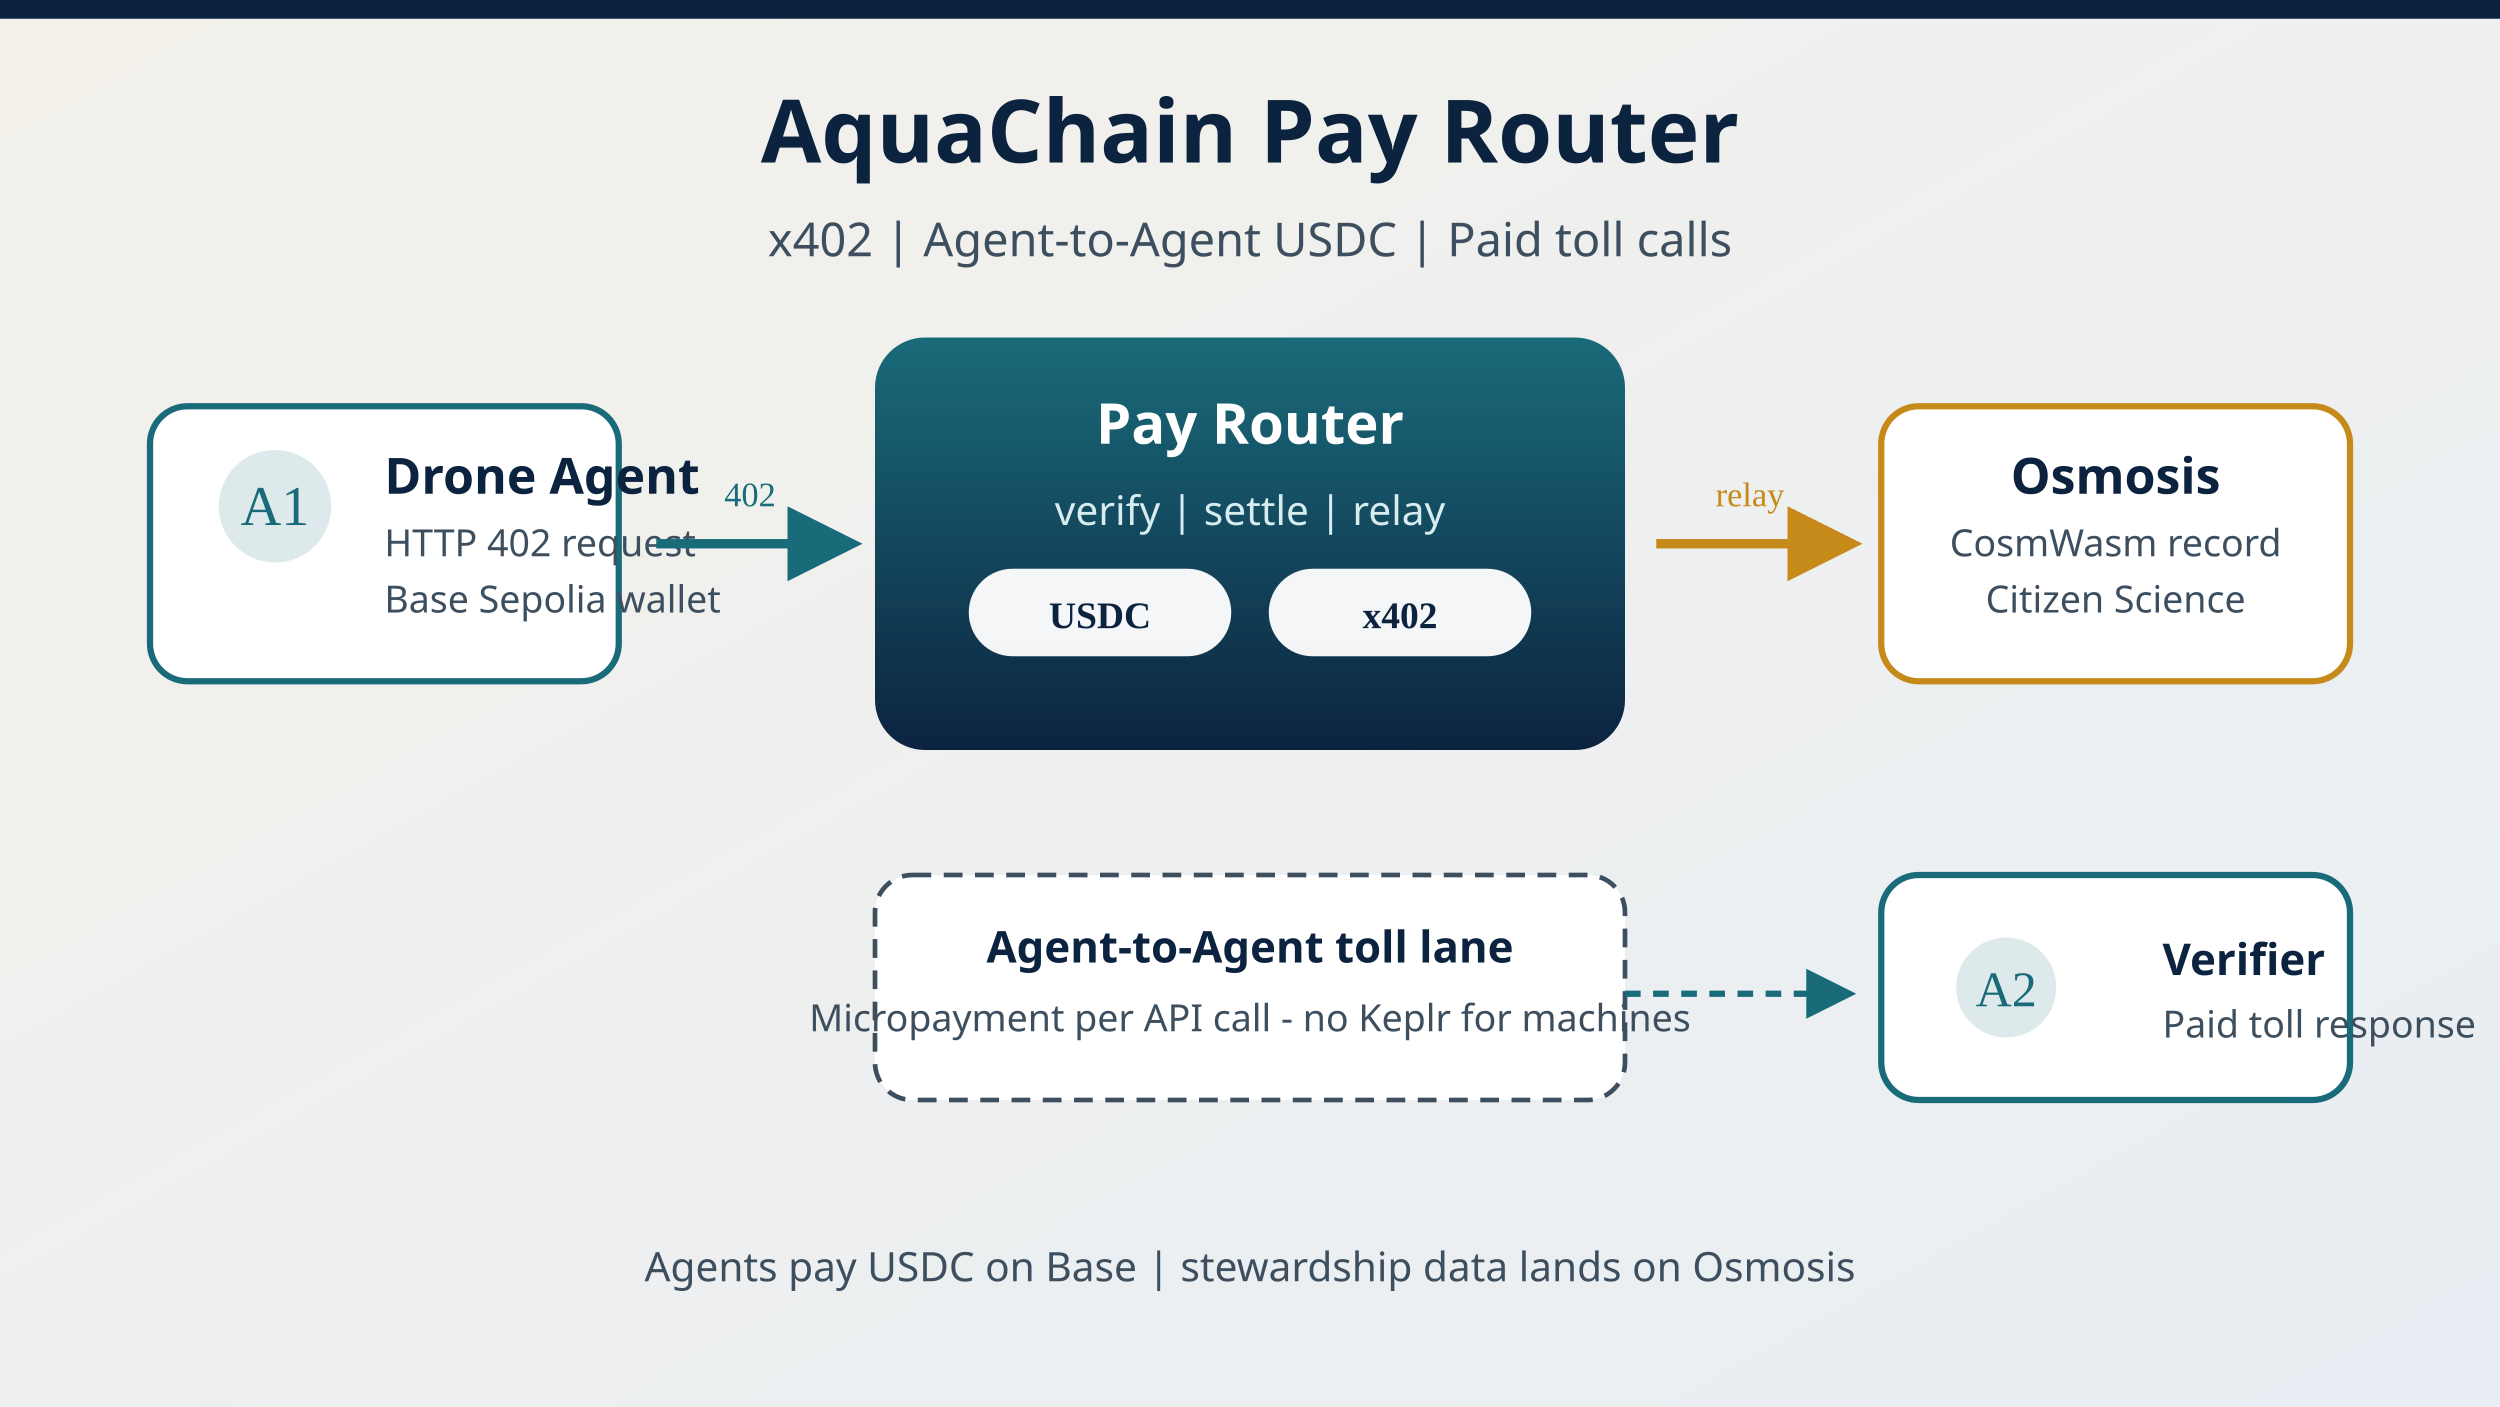
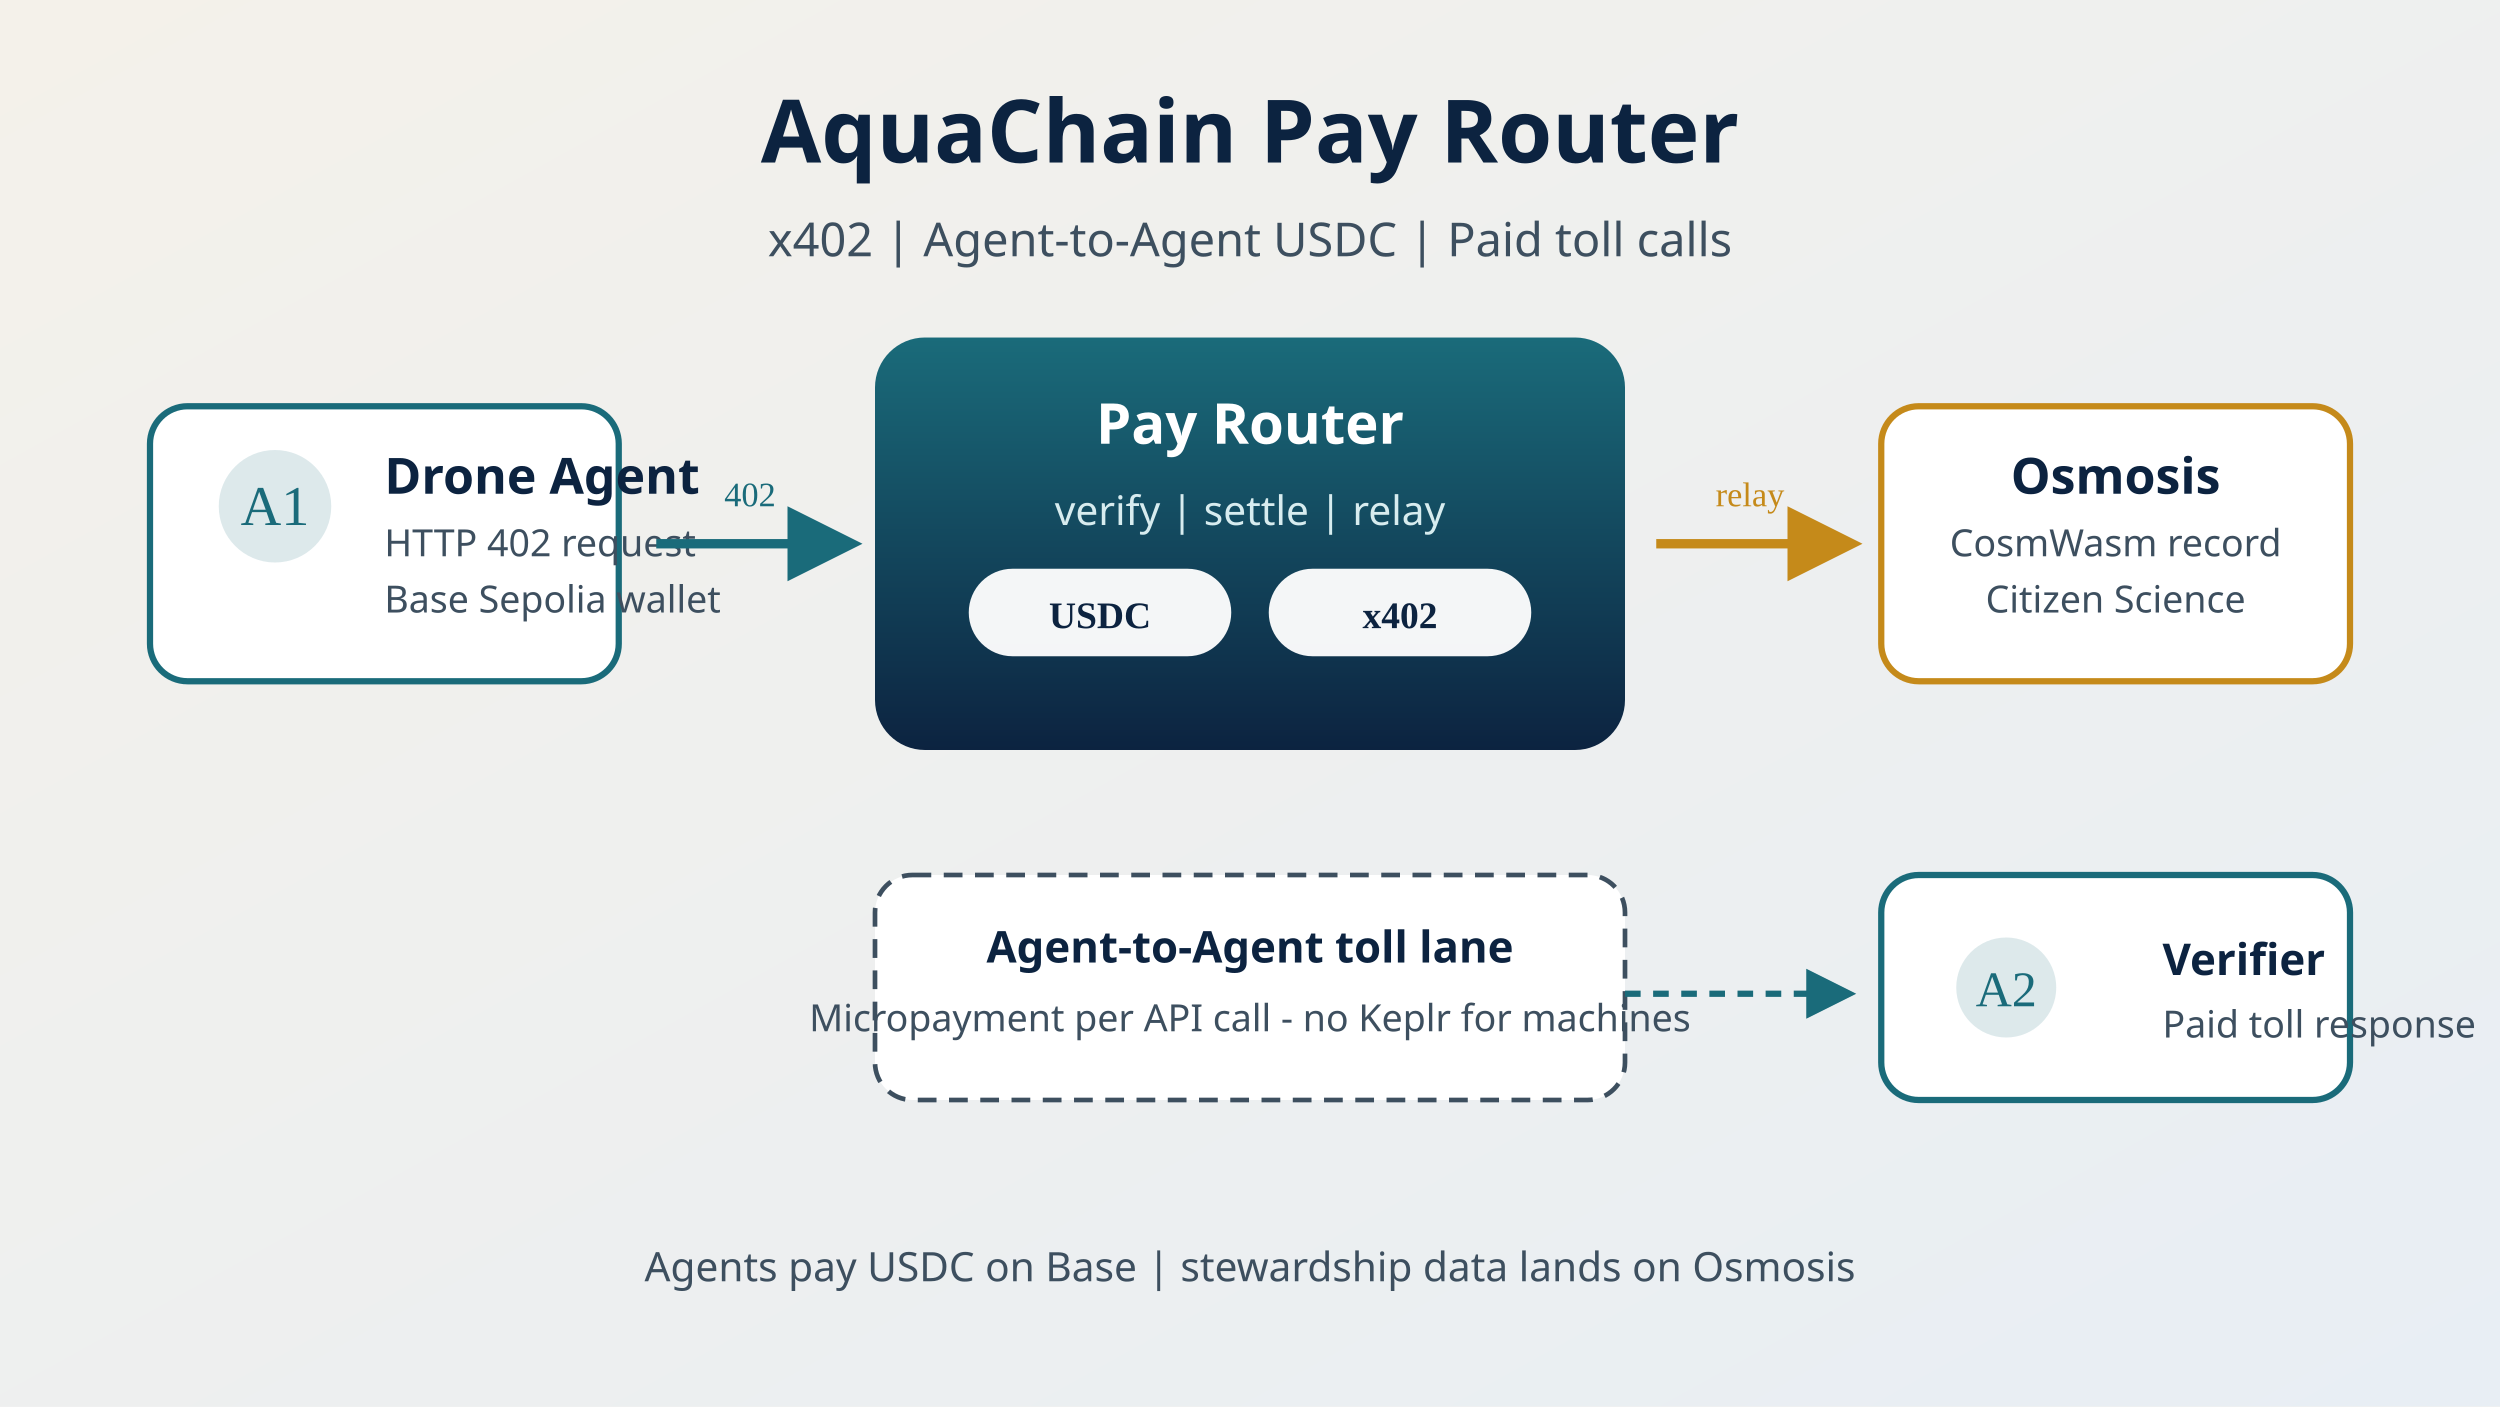
<svg xmlns="http://www.w3.org/2000/svg" viewBox="0 0 800 450" role="img" aria-labelledby="title desc">
  <defs>
    <linearGradient id="bg" x1="0%" y1="0%" x2="100%" y2="100%">
      <stop offset="0%" stop-color="#f4f1ea" />
      <stop offset="100%" stop-color="#e8eef4" />
    </linearGradient>
    <linearGradient id="teal" x1="0%" y1="0%" x2="0%" y2="100%">
      <stop offset="0%" stop-color="#1a6b7a" />
      <stop offset="100%" stop-color="#0c2340" />
    </linearGradient>
    <marker id="arrow" markerWidth="8" markerHeight="8" refX="6" refY="4" orient="auto">
      <path d="M0,0 L8,4 L0,8 Z" fill="#1a6b7a" />
    </marker>
    <marker id="arrowAmber" markerWidth="8" markerHeight="8" refX="6" refY="4" orient="auto">
      <path d="M0,0 L8,4 L0,8 Z" fill="#c58a1a" />
    </marker>
  </defs>
  <rect width="800" height="450" fill="url(#bg)" />
-   <rect x="0" y="0" width="800" height="6" fill="#0c2340" />
  <text x="400" y="52" text-anchor="middle" font-family="IBM Plex Sans, Segoe UI, sans-serif" font-size="28" font-weight="700" fill="#0c2340">AquaChain Pay Router</text>
  <text x="400" y="82" text-anchor="middle" font-family="IBM Plex Sans, Segoe UI, sans-serif" font-size="15" fill="#3d4f5f">x402 | Agent-to-Agent USDC | Paid toll calls</text>
  <rect x="48" y="130" width="150" height="88" rx="12" fill="#ffffff" stroke="#1a6b7a" stroke-width="2" />
  <circle cx="88" cy="162" r="18" fill="#1a6b7a" opacity="0.15" />
  <text x="88" y="168" text-anchor="middle" font-size="18" fill="#1a6b7a">A1</text>
  <text x="123" y="158" font-family="IBM Plex Sans, Segoe UI, sans-serif" font-size="16" font-weight="600" fill="#0c2340">Drone Agent</text>
  <text x="123" y="178" font-family="IBM Plex Sans, Segoe UI, sans-serif" font-size="12" fill="#3d4f5f">HTTP 402 request</text>
  <text x="123" y="196" font-family="IBM Plex Sans, Segoe UI, sans-serif" font-size="12" fill="#3d4f5f">Base Sepolia wallet</text>
  <path d="M210 174 H270" stroke="#1a6b7a" stroke-width="3" marker-end="url(#arrow)" />
  <text x="240" y="162" text-anchor="middle" font-size="11" fill="#1a6b7a">402</text>
  <rect x="280" y="108" width="240" height="132" rx="16" fill="url(#teal)" />
  <text x="400" y="142" text-anchor="middle" font-family="IBM Plex Sans, Segoe UI, sans-serif" font-size="18" font-weight="700" fill="#ffffff">Pay Router</text>
  <text x="400" y="168" text-anchor="middle" font-family="IBM Plex Sans, Segoe UI, sans-serif" font-size="13" fill="#d7ecef">verify | settle | relay</text>
  <rect x="310" y="182" width="84" height="28" rx="14" fill="#ffffff" opacity="0.95" />
  <text x="352" y="201" text-anchor="middle" font-size="12" font-weight="700" fill="#0c2340">USDC</text>
  <rect x="406" y="182" width="84" height="28" rx="14" fill="#ffffff" opacity="0.95" />
  <text x="448" y="201" text-anchor="middle" font-size="12" font-weight="700" fill="#0c2340">x402</text>
  <path d="M530 174 H590" stroke="#c58a1a" stroke-width="3" marker-end="url(#arrowAmber)" />
  <text x="560" y="162" text-anchor="middle" font-size="11" fill="#c58a1a">relay</text>
  <rect x="602" y="130" width="150" height="88" rx="12" fill="#ffffff" stroke="#c58a1a" stroke-width="2" />
  <text x="677" y="158" text-anchor="middle" font-family="IBM Plex Sans, Segoe UI, sans-serif" font-size="16" font-weight="600" fill="#0c2340">Osmosis</text>
  <text x="677" y="178" text-anchor="middle" font-family="IBM Plex Sans, Segoe UI, sans-serif" font-size="12" fill="#3d4f5f">CosmWasm record</text>
  <text x="677" y="196" text-anchor="middle" font-family="IBM Plex Sans, Segoe UI, sans-serif" font-size="12" fill="#3d4f5f">Citizen Science</text>
  <rect x="280" y="280" width="240" height="72" rx="12" fill="#ffffff" stroke="#3d4f5f" stroke-width="1.5" stroke-dasharray="6 4" />
  <text x="400" y="308" text-anchor="middle" font-family="IBM Plex Sans, Segoe UI, sans-serif" font-size="14" font-weight="600" fill="#0c2340">Agent-to-Agent toll lane</text>
  <text x="400" y="330" text-anchor="middle" font-family="IBM Plex Sans, Segoe UI, sans-serif" font-size="12" fill="#3d4f5f">Micropayment per API call - no Keplr for machines</text>
  <rect x="602" y="280" width="150" height="72" rx="12" fill="#ffffff" stroke="#1a6b7a" stroke-width="2" />
  <circle cx="642" cy="316" r="16" fill="#1a6b7a" opacity="0.15" />
  <text x="642" y="322" text-anchor="middle" font-size="16" fill="#1a6b7a">A2</text>
  <text x="692" y="312" font-family="IBM Plex Sans, Segoe UI, sans-serif" font-size="14" font-weight="600" fill="#0c2340">Verifier</text>
  <text x="692" y="332" font-family="IBM Plex Sans, Segoe UI, sans-serif" font-size="12" fill="#3d4f5f">Paid toll response</text>
  <path d="M520 318 H590" stroke="#1a6b7a" stroke-width="2" stroke-dasharray="5 4" marker-end="url(#arrow)" />
  <text x="400" y="410" text-anchor="middle" font-family="IBM Plex Sans, Segoe UI, sans-serif" font-size="13" fill="#3d4f5f">Agents pay USDC on Base | stewardship data lands on Osmosis</text>
</svg>
